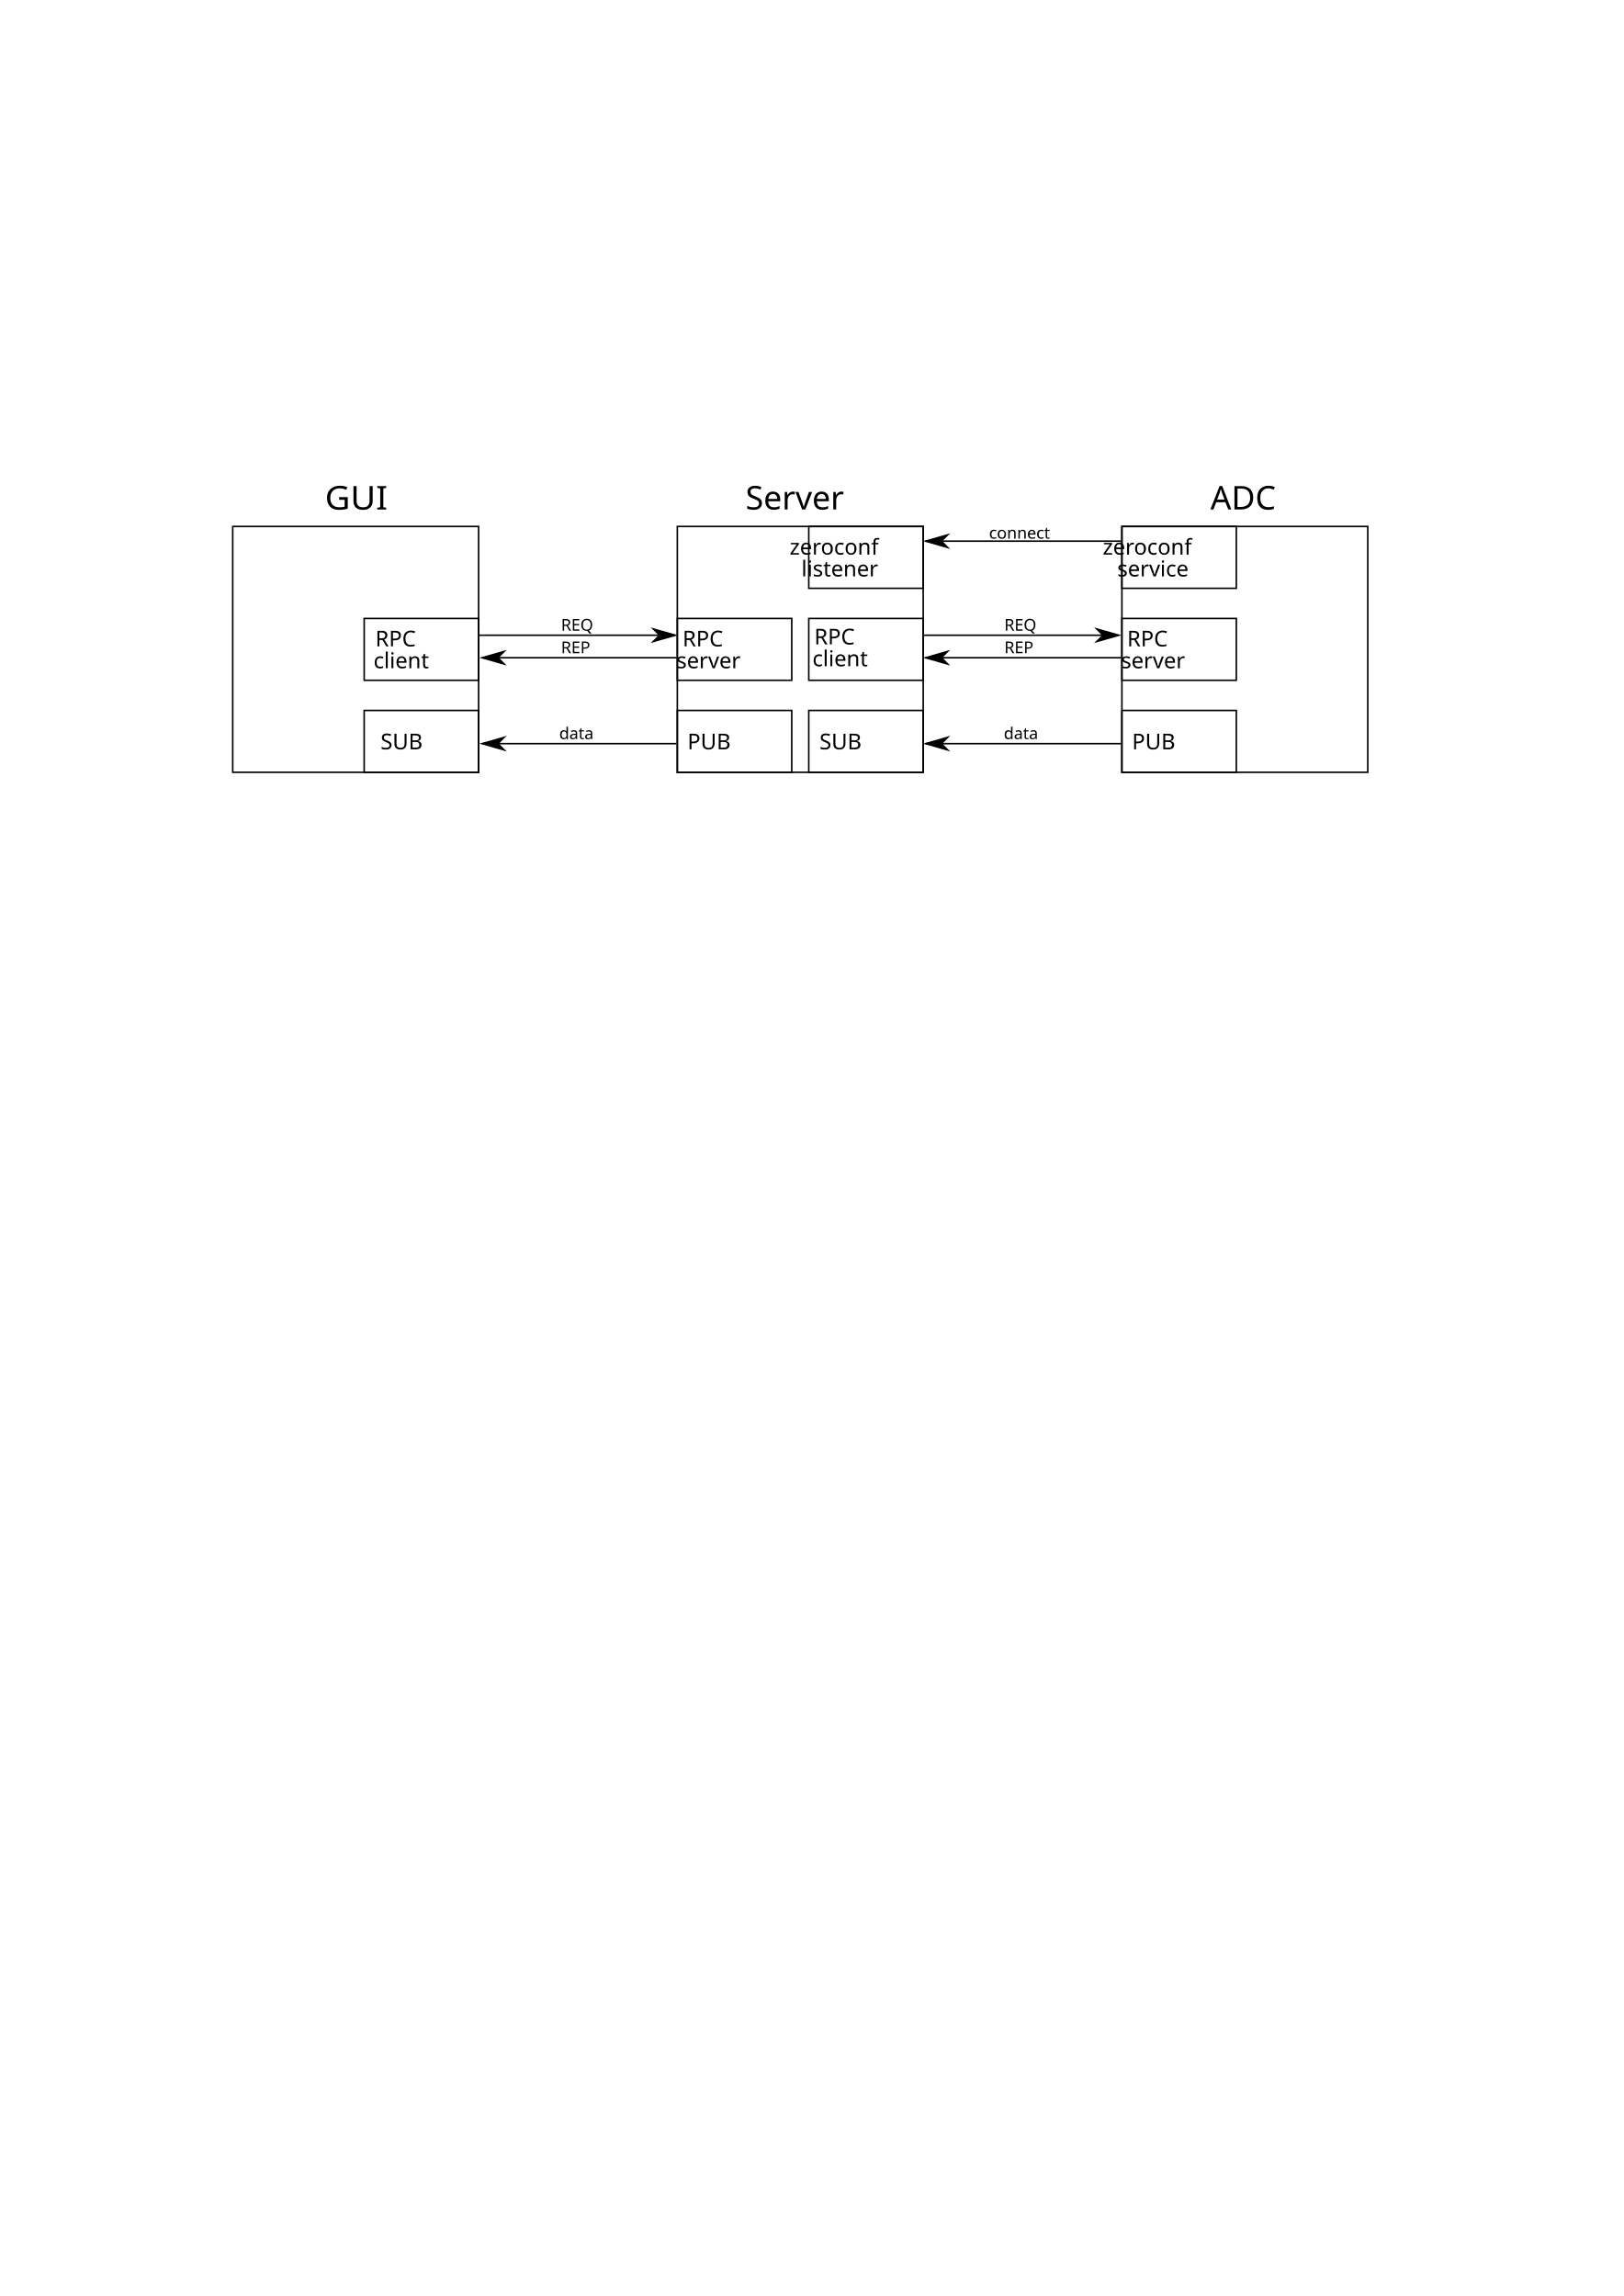
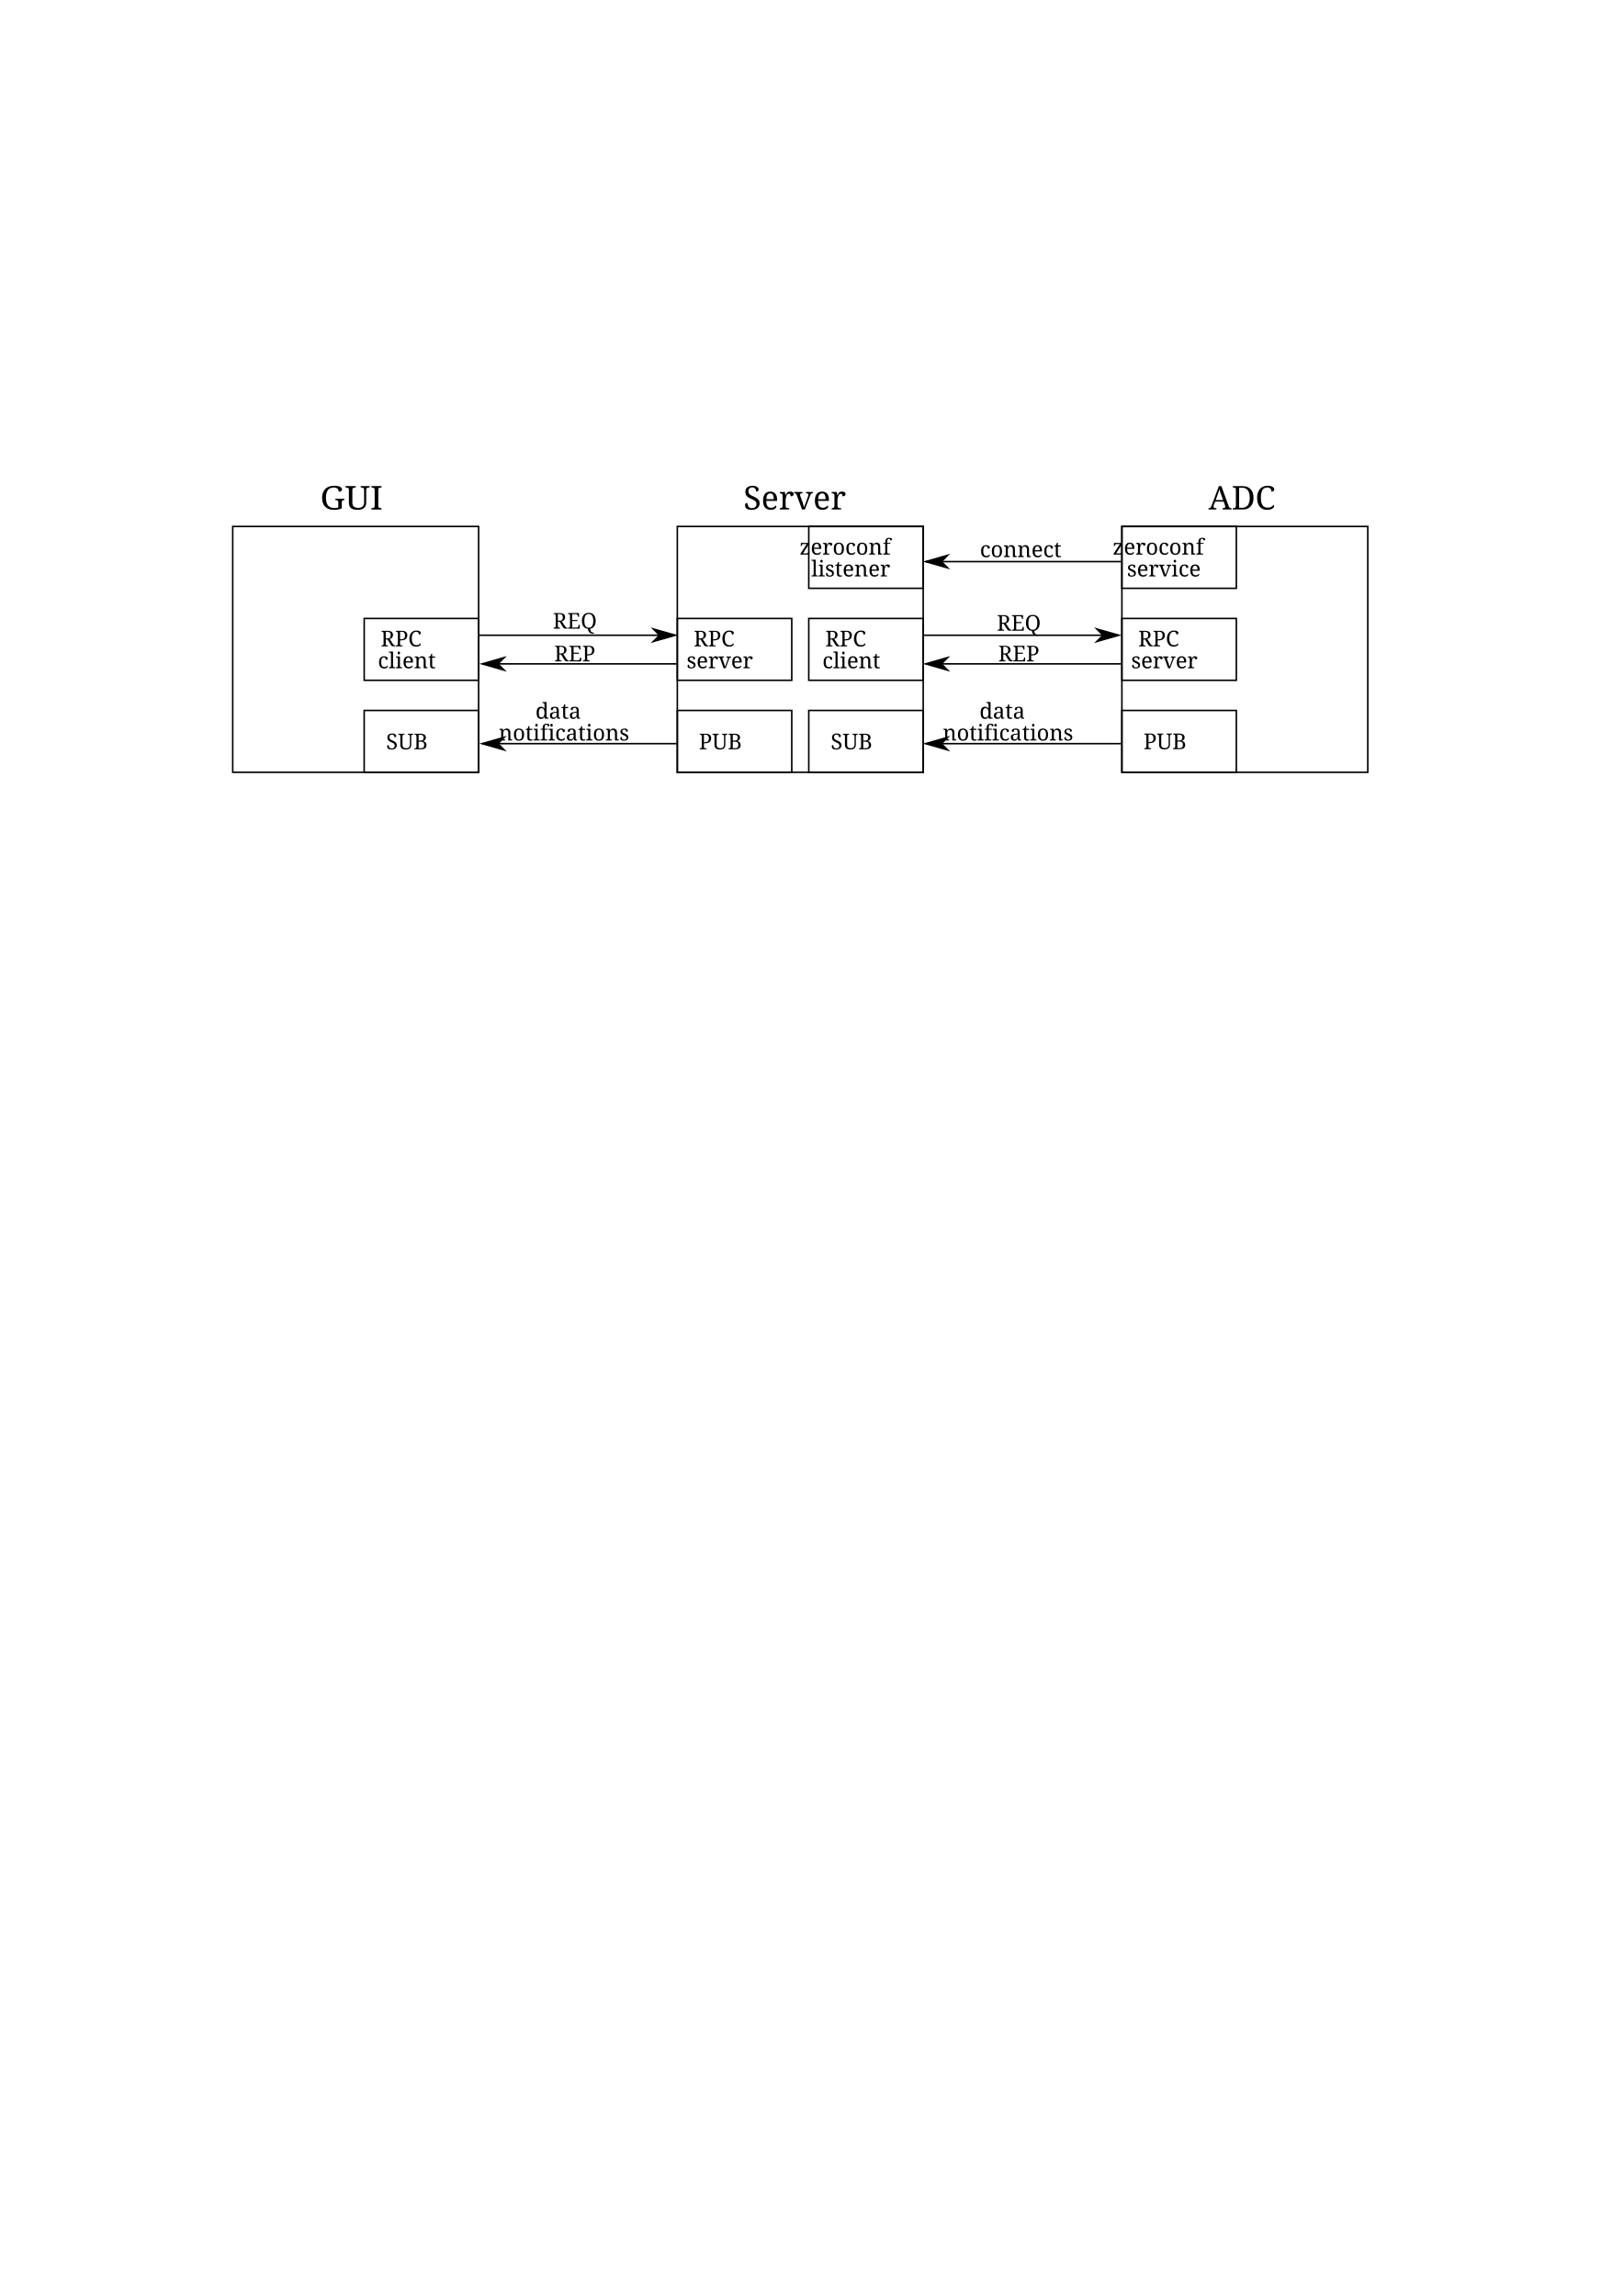
<svg xmlns="http://www.w3.org/2000/svg" xmlns:xlink="http://www.w3.org/1999/xlink" width="210mm" height="297mm" viewBox="0 0 210 297" version="1.1" id="svg8">
  <defs id="defs2">
    <marker style="overflow:visible" id="marker13237" refX="0.0" refY="0.0" orient="auto">
      <path transform="scale(0.8) translate(12.5,0)" style="fill-rule:evenodd;stroke:#000000;stroke-width:1pt;stroke-opacity:1;fill:#000000;fill-opacity:1" d="M 0.0,0.0 L 5.0,-5.0 L -12.5,0.0 L 5.0,5.0 L 0.0,0.0 z " id="path13235" />
    </marker>
    <marker style="overflow:visible" id="marker13143" refX="0.0" refY="0.0" orient="auto">
      <path transform="scale(0.8) translate(12.5,0)" style="fill-rule:evenodd;stroke:#000000;stroke-width:1pt;stroke-opacity:1;fill:#000000;fill-opacity:1" d="M 0.0,0.0 L 5.0,-5.0 L -12.5,0.0 L 5.0,5.0 L 0.0,0.0 z " id="path13141" />
    </marker>
    <marker style="overflow:visible" id="marker13055" refX="0.0" refY="0.0" orient="auto">
      <path transform="scale(0.8) translate(12.5,0)" style="fill-rule:evenodd;stroke:#000000;stroke-width:1pt;stroke-opacity:1;fill:#000000;fill-opacity:1" d="M 0.0,0.0 L 5.0,-5.0 L -12.5,0.0 L 5.0,5.0 L 0.0,0.0 z " id="path13053" />
    </marker>
    <marker style="overflow:visible" id="marker12925" refX="0.0" refY="0.0" orient="auto">
      <path transform="scale(0.8) translate(12.5,0)" style="fill-rule:evenodd;stroke:#000000;stroke-width:1pt;stroke-opacity:1;fill:#000000;fill-opacity:1" d="M 0.0,0.0 L 5.0,-5.0 L -12.5,0.0 L 5.0,5.0 L 0.0,0.0 z " id="path12923" />
    </marker>
    <marker orient="auto" refY="0.0" refX="0.0" id="Arrow1Lstart" style="overflow:visible">
      <path id="path4980" d="M 0.0,0.0 L 5.0,-5.0 L -12.5,0.0 L 5.0,5.0 L 0.0,0.0 z " style="fill-rule:evenodd;stroke:#000000;stroke-width:1pt;stroke-opacity:1;fill:#000000;fill-opacity:1" transform="scale(0.8) translate(12.5,0)" />
    </marker>
    <linearGradient id="linearGradient9570">
      <stop style="stop-color:#000000;stop-opacity:1;" offset="0" id="stop9566" />
      <stop style="stop-color:#000000;stop-opacity:0;" offset="1" id="stop9568" />
    </linearGradient>
    <marker style="overflow:visible;" id="marker5993" refX="0.0" refY="0.0" orient="auto">
      <path transform="scale(0.8) rotate(180) translate(12.5,0)" style="fill-rule:evenodd;stroke:#000000;stroke-width:1pt;stroke-opacity:1;fill:#000000;fill-opacity:1" d="M 0.0,0.0 L 5.0,-5.0 L -12.5,0.0 L 5.0,5.0 L 0.0,0.0 z " id="path5991" />
    </marker>
    <marker orient="auto" refY="0" refX="0" id="Arrow1Lend-6" style="overflow:visible">
      <path id="path4983-8" d="M 0,0 5,-5 -12.5,0 5,5 Z" style="fill:#000000;fill-opacity:1;fill-rule:evenodd;stroke:#000000;stroke-width:1pt;stroke-opacity:1" transform="matrix(-0.8,0,0,-0.8,-10,0)" />
    </marker>
    <marker orient="auto" refY="0" refX="0" id="Arrow1Lend-6-4" style="overflow:visible">
      <path id="path4983-8-3" d="M 0,0 5,-5 -12.5,0 5,5 Z" style="fill:#000000;fill-opacity:1;fill-rule:evenodd;stroke:#000000;stroke-width:1pt;stroke-opacity:1" transform="matrix(-0.8,0,0,-0.8,-10,0)" />
    </marker>
    <marker style="overflow:visible" id="marker5993-1" refX="0" refY="0" orient="auto">
      <path transform="matrix(-0.8,0,0,-0.8,-10,0)" style="fill:#000000;fill-opacity:1;fill-rule:evenodd;stroke:#000000;stroke-width:1pt;stroke-opacity:1" d="M 0,0 5,-5 -12.5,0 5,5 Z" id="path5991-4" />
    </marker>
    <linearGradient xlink:href="#linearGradient9570" id="linearGradient9572" x1="40" y1="107" x2="195" y2="107" gradientUnits="userSpaceOnUse" />
    <marker style="overflow:visible" id="marker5993-4" refX="0" refY="0" orient="auto">
      <path transform="matrix(-0.8,0,0,-0.8,-10,0)" style="fill:#000000;fill-opacity:1;fill-rule:evenodd;stroke:#000000;stroke-width:1pt;stroke-opacity:1" d="M 0,0 5,-5 -12.5,0 5,5 Z" id="path5991-8" />
    </marker>
    <marker style="overflow:visible" id="marker13237-7" refX="0" refY="0" orient="auto">
      <path transform="matrix(0.8,0,0,0.8,10,0)" style="fill:#000000;fill-opacity:1;fill-rule:evenodd;stroke:#000000;stroke-width:1pt;stroke-opacity:1" d="M 0,0 5,-5 -12.5,0 5,5 Z" id="path13235-6" />
    </marker>
    <marker style="overflow:visible" id="marker5993-5" refX="0" refY="0" orient="auto">
      <path transform="matrix(-0.8,0,0,-0.8,-10,0)" style="fill:#000000;fill-opacity:1;fill-rule:evenodd;stroke:#000000;stroke-width:1pt;stroke-opacity:1" d="M 0,0 5,-5 -12.5,0 5,5 Z" id="path5991-6" />
    </marker>
    <marker style="overflow:visible" id="marker13237-3" refX="0" refY="0" orient="auto">
      <path transform="matrix(0.8,0,0,0.8,10,0)" style="fill:#000000;fill-opacity:1;fill-rule:evenodd;stroke:#000000;stroke-width:1pt;stroke-opacity:1" d="M 0,0 5,-5 -12.5,0 5,5 Z" id="path13235-7" />
    </marker>
    <marker style="overflow:visible" id="marker5993-45" refX="0" refY="0" orient="auto">
      <path transform="matrix(-0.8,0,0,-0.8,-10,0)" style="fill:#000000;fill-opacity:1;fill-rule:evenodd;stroke:#000000;stroke-width:1pt;stroke-opacity:1" d="M 0,0 5,-5 -12.5,0 5,5 Z" id="path5991-2" />
    </marker>
    <marker style="overflow:visible" id="marker13237-4" refX="0" refY="0" orient="auto">
      <path transform="matrix(0.8,0,0,0.8,10,0)" style="fill:#000000;fill-opacity:1;fill-rule:evenodd;stroke:#000000;stroke-width:1pt;stroke-opacity:1" d="M 0,0 5,-5 -12.5,0 5,5 Z" id="path13235-74" />
    </marker>
    <marker style="overflow:visible" id="marker5993-43" refX="0" refY="0" orient="auto">
      <path transform="matrix(-0.8,0,0,-0.8,-10,0)" style="fill:#000000;fill-opacity:1;fill-rule:evenodd;stroke:#000000;stroke-width:1pt;stroke-opacity:1" d="M 0,0 5,-5 -12.5,0 5,5 Z" id="path5991-0" />
    </marker>
    <marker style="overflow:visible" id="marker13237-8" refX="0" refY="0" orient="auto">
      <path transform="matrix(0.8,0,0,0.8,10,0)" style="fill:#000000;fill-opacity:1;fill-rule:evenodd;stroke:#000000;stroke-width:1pt;stroke-opacity:1" d="M 0,0 5,-5 -12.5,0 5,5 Z" id="path13235-68" />
    </marker>
    <marker style="overflow:visible" id="marker5993-8" refX="0" refY="0" orient="auto">
      <path transform="matrix(-0.8,0,0,-0.8,-10,0)" style="fill:#000000;fill-opacity:1;fill-rule:evenodd;stroke:#000000;stroke-width:1pt;stroke-opacity:1" d="M 0,0 5,-5 -12.5,0 5,5 Z" id="path5991-43" />
    </marker>
    <marker style="overflow:visible" id="marker13237-4-4" refX="0" refY="0" orient="auto">
      <path transform="matrix(0.8,0,0,0.8,10,0)" style="fill:#000000;fill-opacity:1;fill-rule:evenodd;stroke:#000000;stroke-width:1pt;stroke-opacity:1" d="M 0,0 5,-5 -12.5,0 5,5 Z" id="path13235-74-9" />
    </marker>
    <marker style="overflow:visible" id="marker5993-43-2" refX="0" refY="0" orient="auto">
      <path transform="matrix(-0.8,0,0,-0.8,-10,0)" style="fill:#000000;fill-opacity:1;fill-rule:evenodd;stroke:#000000;stroke-width:1pt;stroke-opacity:1" d="M 0,0 5,-5 -12.5,0 5,5 Z" id="path5991-0-0" />
    </marker>
    <marker style="overflow:visible" id="marker13237-3-6" refX="0" refY="0" orient="auto">
      <path transform="matrix(0.8,0,0,0.8,10,0)" style="fill:#000000;fill-opacity:1;fill-rule:evenodd;stroke:#000000;stroke-width:1pt;stroke-opacity:1" d="M 0,0 5,-5 -12.5,0 5,5 Z" id="path13235-7-8" />
    </marker>
    <marker style="overflow:visible" id="marker5993-45-9" refX="0" refY="0" orient="auto">
      <path transform="matrix(-0.8,0,0,-0.8,-10,0)" style="fill:#000000;fill-opacity:1;fill-rule:evenodd;stroke:#000000;stroke-width:1pt;stroke-opacity:1" d="M 0,0 5,-5 -12.5,0 5,5 Z" id="path5991-2-2" />
    </marker>
    <marker style="overflow:visible" id="marker13237-7-6" refX="0" refY="0" orient="auto">
      <path transform="matrix(0.8,0,0,0.8,10,0)" style="fill:#000000;fill-opacity:1;fill-rule:evenodd;stroke:#000000;stroke-width:1pt;stroke-opacity:1" d="M 0,0 5,-5 -12.5,0 5,5 Z" id="path13235-6-6" />
    </marker>
    <marker style="overflow:visible" id="marker5993-5-4" refX="0" refY="0" orient="auto">
      <path transform="matrix(-0.8,0,0,-0.8,-10,0)" style="fill:#000000;fill-opacity:1;fill-rule:evenodd;stroke:#000000;stroke-width:1pt;stroke-opacity:1" d="M 0,0 5,-5 -12.5,0 5,5 Z" id="path5991-6-9" />
    </marker>
    <marker style="overflow:visible" id="marker13237-5" refX="0" refY="0" orient="auto">
      <path transform="matrix(0.8,0,0,0.8,10,0)" style="fill:#000000;fill-opacity:1;fill-rule:evenodd;stroke:#000000;stroke-width:1pt;stroke-opacity:1" d="M 0,0 5,-5 -12.5,0 5,5 Z" id="path13235-0" />
    </marker>
    <marker style="overflow:visible" id="marker5993-48" refX="0" refY="0" orient="auto">
      <path transform="matrix(-0.8,0,0,-0.8,-10,0)" style="fill:#000000;fill-opacity:1;fill-rule:evenodd;stroke:#000000;stroke-width:1pt;stroke-opacity:1" d="M 0,0 5,-5 -12.5,0 5,5 Z" id="path5991-7" />
    </marker>
  </defs>
  <g id="layer1">
-     <g id="g6332">
-       <rect y="68.1" x="30.1" height="31.8" width="31.8" id="rect817-0-0" style="fill:none;fill-opacity:1;stroke:#000000;stroke-width:0.2;stroke-miterlimit:4;stroke-dasharray:none;stroke-opacity:1" />
-       <text transform="scale(1.032462,0.9685587)" id="text821-9-6" y="68.044" x="40.704" style="font-style:normal;font-weight:normal;font-size:6.563px;line-height:1.25;font-family:sans-serif;letter-spacing:0px;word-spacing:0px;fill:#000000;fill-opacity:1;stroke:none;stroke-width:0.112" xml:space="preserve">
-         <tspan style="font-size:4.373px;stroke-width:0.112" y="68.044" x="40.704" id="tspan819-3-2">GUI</tspan>
-       </text>
-       <rect style="opacity:1;fill:none;fill-opacity:1;stroke:#000000;stroke-width:0.2;stroke-linecap:butt;stroke-linejoin:miter;stroke-miterlimit:4;stroke-dasharray:none;stroke-dashoffset:0;stroke-opacity:1" id="rect1646-0-3-3" width="14.8" height="8" x="47.103" y="80" />
-       <text id="text1650-2-6-1" y="83.616" x="54.46" style="font-style:normal;font-weight:normal;font-size:2.822px;line-height:1;font-family:sans-serif;text-align:center;letter-spacing:0px;word-spacing:0px;text-anchor:middle;fill:#000000;fill-opacity:1;stroke:none;stroke-width:0.265" xml:space="preserve">
-         <tspan id="tspan1652-7-1-9" style="text-align:center;text-anchor:middle;stroke-width:0.265" y="83.616" x="54.46">RPC</tspan>
-         <tspan id="tspan1696-2-4" style="text-align:center;text-anchor:middle;stroke-width:0.265" y="86.438" x="54.46">client</tspan>
-       </text>
-       <rect style="opacity:1;fill:none;fill-opacity:1;stroke:#000000;stroke-width:0.2;stroke-linecap:butt;stroke-linejoin:miter;stroke-miterlimit:4;stroke-dasharray:none;stroke-dashoffset:0;stroke-opacity:1" id="rect1646-0-3-3-0" width="14.8" height="8" x="47.1" y="91.9" />
-       <text id="text1650-2-6-1-3" y="96.927" x="54.506" style="font-style:normal;font-weight:normal;font-size:2.822px;line-height:1;font-family:sans-serif;text-align:center;letter-spacing:0px;word-spacing:0px;text-anchor:middle;fill:#000000;fill-opacity:1;stroke:none;stroke-width:0.265" xml:space="preserve">
-         <tspan id="tspan1696-2-4-1" style="text-align:center;text-anchor:middle;stroke-width:0.265" y="96.927" x="54.506">SUB</tspan>
-       </text>
-     </g>
-     <g id="g6360" transform="translate(0.5007608)">
-       <rect y="68.1" x="87.1" height="31.8" width="31.8" id="rect817-0" style="fill:none;fill-opacity:1;stroke:#000000;stroke-width:0.2;stroke-miterlimit:4;stroke-dasharray:none;stroke-opacity:1" />
-       <text transform="scale(0.9994713,1.000529)" id="text821-9" y="65.87" x="95.972" style="font-style:normal;font-weight:normal;font-size:6.353px;line-height:1.25;font-family:sans-serif;letter-spacing:0px;word-spacing:0px;fill:#000000;fill-opacity:1;stroke:none;stroke-width:0.112" xml:space="preserve">
-         <tspan style="font-size:4.233px;stroke-width:0.112" y="65.87" x="95.972" id="tspan819-3">Server</tspan>
-       </text>
-       <g transform="translate(0.9998922,-2)" id="g1909">
-         <rect style="opacity:1;fill:none;fill-opacity:1;stroke:#000000;stroke-width:0.2;stroke-linecap:butt;stroke-linejoin:miter;stroke-miterlimit:4;stroke-dasharray:none;stroke-dashoffset:0;stroke-opacity:1" id="rect1646" width="14.8" height="8" x="103.1" y="70.1" />
-         <text xml:space="preserve" style="font-style:normal;font-weight:normal;font-size:2.822px;line-height:1;font-family:sans-serif;text-align:center;letter-spacing:0px;word-spacing:0px;text-anchor:middle;fill:#000000;fill-opacity:1;stroke:none;stroke-width:0.265" x="110.412" y="73.741" id="text1650">
-           <tspan id="tspan1648" x="110.412" y="73.741" style="text-align:center;text-anchor:middle;stroke-width:0.265">zeroconf</tspan>
-           <tspan x="110.412" y="76.563" style="text-align:center;text-anchor:middle;stroke-width:0.265" id="tspan1652">listener</tspan>
-         </text>
-       </g>
-       <g transform="translate(-0.9998779,1.700003)" id="g1897">
-         <rect style="opacity:1;fill:none;fill-opacity:1;stroke:#000000;stroke-width:0.2;stroke-linecap:butt;stroke-linejoin:miter;stroke-miterlimit:4;stroke-dasharray:none;stroke-dashoffset:0;stroke-opacity:1" id="rect1646-0" width="14.8" height="8" x="88.1" y="78.3" />
-         <text xml:space="preserve" style="font-style:normal;font-weight:normal;font-size:2.822px;line-height:1;font-family:sans-serif;text-align:center;letter-spacing:0px;word-spacing:0px;text-anchor:middle;fill:#000000;fill-opacity:1;stroke:none;stroke-width:0.265" x="95.425" y="81.916" id="text1650-2">
-           <tspan x="95.425" y="81.916" style="text-align:center;text-anchor:middle;stroke-width:0.265" id="tspan1652-7">RPC</tspan>
-           <tspan x="95.425" y="84.738" style="text-align:center;text-anchor:middle;stroke-width:0.265" id="tspan1696">server</tspan>
-         </text>
-       </g>
-       <g transform="translate(0.9998922,1.700003)" id="g1903">
-         <rect style="opacity:1;fill:none;fill-opacity:1;stroke:#000000;stroke-width:0.2;stroke-linecap:butt;stroke-linejoin:miter;stroke-miterlimit:4;stroke-dasharray:none;stroke-dashoffset:0;stroke-opacity:1" id="rect1646-0-3" width="14.8" height="8" x="103.1" y="78.3" />
-         <text xml:space="preserve" style="font-style:normal;font-weight:normal;font-size:2.822px;line-height:1;font-family:sans-serif;text-align:center;letter-spacing:0px;word-spacing:0px;text-anchor:middle;fill:#000000;fill-opacity:1;stroke:none;stroke-width:0.265" x="110.457" y="81.66" id="text1650-2-6">
-           <tspan x="110.457" y="81.66" style="text-align:center;text-anchor:middle;stroke-width:0.265" id="tspan1652-7-1">RPC</tspan>
-           <tspan x="110.457" y="84.482" style="text-align:center;text-anchor:middle;stroke-width:0.265" id="tspan1696-2">client</tspan>
-         </text>
-       </g>
-       <g transform="translate(2.000122,3.400005)" id="g2033">
-         <rect y="88.5" x="85.1" height="8" width="14.8" id="rect1646-0-3-3-0-6" style="opacity:1;fill:none;fill-opacity:1;stroke:#000000;stroke-width:0.2;stroke-linecap:butt;stroke-linejoin:miter;stroke-miterlimit:4;stroke-dasharray:none;stroke-dashoffset:0;stroke-opacity:1" />
-         <text xml:space="preserve" style="font-style:normal;font-weight:normal;font-size:2.822px;line-height:1;font-family:sans-serif;text-align:center;letter-spacing:0px;word-spacing:0px;text-anchor:middle;fill:#000000;fill-opacity:1;stroke:none;stroke-width:0.265" x="92.506" y="93.527" id="text1650-2-6-1-3-3">
-           <tspan x="92.506" y="93.527" style="text-align:center;text-anchor:middle;stroke-width:0.265" id="tspan1696-2-4-1-2">PUB</tspan>
-         </text>
-       </g>
-       <g transform="translate(-4.999879,3.400005)" id="g2038">
-         <rect y="88.5" x="109.1" height="8" width="14.8" id="rect1646-0-3-3-0-0" style="opacity:1;fill:none;fill-opacity:1;stroke:#000000;stroke-width:0.2;stroke-linecap:butt;stroke-linejoin:miter;stroke-miterlimit:4;stroke-dasharray:none;stroke-dashoffset:0;stroke-opacity:1" />
-         <text xml:space="preserve" style="font-style:normal;font-weight:normal;font-size:2.822px;line-height:1;font-family:sans-serif;text-align:center;letter-spacing:0px;word-spacing:0px;text-anchor:middle;fill:#000000;fill-opacity:1;stroke:none;stroke-width:0.265" x="116.506" y="93.527" id="text1650-2-6-1-3-6">
-           <tspan x="116.506" y="93.527" style="text-align:center;text-anchor:middle;stroke-width:0.265" id="tspan1696-2-4-1-1">SUB</tspan>
-         </text>
-       </g>
-     </g>
-     <g id="g6379">
-       <rect y="68.1" x="145.1" height="31.8" width="31.8" id="rect817-0-8" style="fill:none;fill-opacity:1;stroke:#000000;stroke-width:0.2;stroke-miterlimit:4;stroke-dasharray:none;stroke-opacity:1" />
-       <text transform="scale(0.9994713,1.000529)" id="text821-9-7" y="65.87" x="156.63" style="font-style:normal;font-weight:normal;font-size:6.353px;line-height:1.25;font-family:sans-serif;letter-spacing:0px;word-spacing:0px;fill:#000000;fill-opacity:1;stroke:none;stroke-width:0.112" xml:space="preserve">
-         <tspan style="font-size:4.233px;stroke-width:0.112" y="65.87" x="156.63" id="tspan819-3-9">ADC</tspan>
-       </text>
-       <g transform="translate(-0.9998779,1.700003)" id="g1921">
-         <rect style="opacity:1;fill:none;fill-opacity:1;stroke:#000000;stroke-width:0.2;stroke-linecap:butt;stroke-linejoin:miter;stroke-miterlimit:4;stroke-dasharray:none;stroke-dashoffset:0;stroke-opacity:1" id="rect1646-0-2" width="14.8" height="8" x="146.1" y="78.3" />
-         <text xml:space="preserve" style="font-style:normal;font-weight:normal;font-size:2.822px;line-height:1;font-family:sans-serif;text-align:center;letter-spacing:0px;word-spacing:0px;text-anchor:middle;fill:#000000;fill-opacity:1;stroke:none;stroke-width:0.265" x="153.425" y="81.916" id="text1650-2-2">
-           <tspan x="153.425" y="81.916" style="text-align:center;text-anchor:middle;stroke-width:0.265" id="tspan1652-7-8">RPC</tspan>
-           <tspan x="153.425" y="84.738" style="text-align:center;text-anchor:middle;stroke-width:0.265" id="tspan1696-9">server</tspan>
-         </text>
-       </g>
-       <g transform="translate(-0.9998932,-2)" id="g1915">
-         <rect style="opacity:1;fill:none;fill-opacity:1;stroke:#000000;stroke-width:0.2;stroke-linecap:butt;stroke-linejoin:miter;stroke-miterlimit:4;stroke-dasharray:none;stroke-dashoffset:0;stroke-opacity:1" id="rect1646-0-2-7" width="14.8" height="8" x="146.1" y="70.1" />
-         <text xml:space="preserve" style="font-style:normal;font-weight:normal;font-size:2.822px;line-height:1;font-family:sans-serif;text-align:center;letter-spacing:0px;word-spacing:0px;text-anchor:middle;fill:#000000;fill-opacity:1;stroke:none;stroke-width:0.265" x="153.412" y="73.741" id="text1650-8">
-           <tspan id="tspan1648-4" x="153.412" y="73.741" style="text-align:center;text-anchor:middle;stroke-width:0.265">zeroconf</tspan>
-           <tspan x="153.412" y="76.563" style="text-align:center;text-anchor:middle;stroke-width:0.265" id="tspan1652-5">service</tspan>
-         </text>
-       </g>
-       <g transform="translate(2.000107,5.400005)" id="g2043">
-         <rect y="86.5" x="143.1" height="8" width="14.8" id="rect1646-0-3-3-0-5" style="opacity:1;fill:none;fill-opacity:1;stroke:#000000;stroke-width:0.2;stroke-linecap:butt;stroke-linejoin:miter;stroke-miterlimit:4;stroke-dasharray:none;stroke-dashoffset:0;stroke-opacity:1" />
-         <text xml:space="preserve" style="font-style:normal;font-weight:normal;font-size:2.822px;line-height:1;font-family:sans-serif;text-align:center;letter-spacing:0px;word-spacing:0px;text-anchor:middle;fill:#000000;fill-opacity:1;stroke:none;stroke-width:0.265" x="150.506" y="91.527" id="text1650-2-6-1-3-5">
-           <tspan x="150.506" y="91.527" style="text-align:center;text-anchor:middle;stroke-width:0.265" id="tspan1696-2-4-1-4">PUB</tspan>
-         </text>
-       </g>
-     </g>
-     <path style="fill:none;stroke:#000000;stroke-width:0.2;stroke-linecap:butt;stroke-linejoin:miter;stroke-miterlimit:4;stroke-dasharray:none;stroke-opacity:1;marker-start:url(#marker13237)" d="M 119.735,70 H 145" id="path2045" />
+     <rect style="fill:none;fill-opacity:1;stroke:#000000;stroke-width:0.2;stroke-miterlimit:4;stroke-dasharray:none;stroke-opacity:1" id="rect817-0-0" width="31.8" height="31.8" x="30.1" y="68.1" />
+     <text xml:space="preserve" style="font-style:normal;font-variant:normal;font-weight:normal;font-stretch:normal;font-size:6.563px;line-height:1.25;font-family:serif;-inkscape-font-specification:serif;letter-spacing:0px;word-spacing:0px;fill:#000000;fill-opacity:1;stroke:none;stroke-width:0.112" x="40.096" y="68.044" id="text821-9-6" transform="scale(1.032462,0.9685587)">
+       <tspan id="tspan819-3-2" x="40.096" y="68.044" style="font-style:normal;font-variant:normal;font-weight:normal;font-stretch:normal;font-size:4.373px;font-family:serif;-inkscape-font-specification:serif;stroke-width:0.112">GUI</tspan>
+     </text>
+     <rect y="80" x="47.103" height="8" width="14.8" id="rect1646-0-3-3" style="opacity:1;fill:none;fill-opacity:1;stroke:#000000;stroke-width:0.2;stroke-linecap:butt;stroke-linejoin:miter;stroke-miterlimit:4;stroke-dasharray:none;stroke-dashoffset:0;stroke-opacity:1" />
+     <text xml:space="preserve" style="font-style:normal;font-variant:normal;font-weight:normal;font-stretch:normal;font-size:2.822px;line-height:1;font-family:serif;-inkscape-font-specification:serif;text-align:center;letter-spacing:0px;word-spacing:0px;text-anchor:middle;fill:#000000;fill-opacity:1;stroke:none;stroke-width:0.265" x="54.445" y="83.616" id="text1650-2-6-1">
+       <tspan x="54.445" y="83.616" style="font-style:normal;font-variant:normal;font-weight:normal;font-stretch:normal;font-family:serif;-inkscape-font-specification:serif;text-align:center;text-anchor:middle;stroke-width:0.265" id="tspan1652-7-1-9">RPC</tspan>
+       <tspan x="54.445" y="86.438" style="font-style:normal;font-variant:normal;font-weight:normal;font-stretch:normal;font-family:serif;-inkscape-font-specification:serif;text-align:center;text-anchor:middle;stroke-width:0.265" id="tspan1696-2-4">client</tspan>
+     </text>
+     <rect y="91.9" x="47.1" height="8" width="14.8" id="rect1646-0-3-3-0" style="opacity:1;fill:none;fill-opacity:1;stroke:#000000;stroke-width:0.2;stroke-linecap:butt;stroke-linejoin:miter;stroke-miterlimit:4;stroke-dasharray:none;stroke-dashoffset:0;stroke-opacity:1" />
+     <text xml:space="preserve" style="font-style:normal;font-variant:normal;font-weight:normal;font-stretch:normal;font-size:2.822px;line-height:1;font-family:serif;-inkscape-font-specification:serif;text-align:center;letter-spacing:0px;word-spacing:0px;text-anchor:middle;fill:#000000;fill-opacity:1;stroke:none;stroke-width:0.265" x="54.467" y="96.927" id="text1650-2-6-1-3">
+       <tspan x="54.467" y="96.927" style="font-style:normal;font-variant:normal;font-weight:normal;font-stretch:normal;font-family:serif;-inkscape-font-specification:serif;text-align:center;text-anchor:middle;stroke-width:0.265" id="tspan1696-2-4-1">SUB</tspan>
+     </text>
+     <rect style="fill:none;fill-opacity:1;stroke:#000000;stroke-width:0.2;stroke-miterlimit:4;stroke-dasharray:none;stroke-opacity:1" id="rect817-0" width="31.8" height="31.8" x="87.601" y="68.1" />
+     <text xml:space="preserve" style="font-style:normal;font-variant:normal;font-weight:normal;font-stretch:normal;font-size:6.353px;line-height:1.25;font-family:serif;-inkscape-font-specification:serif;letter-spacing:0px;word-spacing:0px;fill:#000000;fill-opacity:1;stroke:none;stroke-width:0.112" x="96.202" y="65.87" id="text821-9" transform="scale(0.9994713,1.000529)">
+       <tspan id="tspan819-3" x="96.202" y="65.87" style="font-style:normal;font-variant:normal;font-weight:normal;font-stretch:normal;font-size:4.233px;font-family:serif;-inkscape-font-specification:serif;stroke-width:0.112">Server</tspan>
+     </text>
+     <rect style="opacity:1;fill:none;fill-opacity:1;stroke:#000000;stroke-width:0.2;stroke-linecap:butt;stroke-linejoin:miter;stroke-miterlimit:4;stroke-dasharray:none;stroke-dashoffset:0;stroke-opacity:1" id="rect1646" width="14.8" height="8" x="104.601" y="68.1" />
+     <text xml:space="preserve" style="font-style:normal;font-variant:normal;font-weight:normal;font-stretch:normal;font-size:2.822px;line-height:1;font-family:serif;-inkscape-font-specification:serif;text-align:center;letter-spacing:0px;word-spacing:0px;text-anchor:middle;fill:#000000;fill-opacity:1;stroke:none;stroke-width:0.265" x="111.861" y="71.741" id="text1650">
+       <tspan id="tspan1648" x="111.861" y="71.741" style="font-style:normal;font-variant:normal;font-weight:normal;font-stretch:normal;font-family:serif;-inkscape-font-specification:serif;text-align:center;text-anchor:middle;stroke-width:0.265">zeroconf</tspan>
+       <tspan x="111.861" y="74.563" style="font-style:normal;font-variant:normal;font-weight:normal;font-stretch:normal;font-family:serif;-inkscape-font-specification:serif;text-align:center;text-anchor:middle;stroke-width:0.265" id="tspan1652">listener</tspan>
+     </text>
+     <rect style="opacity:1;fill:none;fill-opacity:1;stroke:#000000;stroke-width:0.2;stroke-linecap:butt;stroke-linejoin:miter;stroke-miterlimit:4;stroke-dasharray:none;stroke-dashoffset:0;stroke-opacity:1" id="rect1646-0" width="14.8" height="8" x="87.601" y="80" />
+     <text xml:space="preserve" style="font-style:normal;font-weight:normal;font-size:2.822px;line-height:1;font-family:serif;text-align:center;letter-spacing:0px;word-spacing:0px;text-anchor:middle;fill:#000000;fill-opacity:1;stroke:none;stroke-width:0.265;-inkscape-font-specification:serif;font-stretch:normal;font-variant:normal;" x="94.926" y="83.616" id="text1650-2">
+       <tspan x="94.926" y="83.616" style="text-align:center;text-anchor:middle;stroke-width:0.265;-inkscape-font-specification:serif;font-family:serif;font-weight:normal;font-style:normal;font-stretch:normal;font-variant:normal;" id="tspan1652-7">RPC</tspan>
+       <tspan x="94.926" y="86.438" style="text-align:center;text-anchor:middle;stroke-width:0.265;-inkscape-font-specification:serif;font-family:serif;font-weight:normal;font-style:normal;font-stretch:normal;font-variant:normal;" id="tspan1696">server</tspan>
+     </text>
+     <rect style="opacity:1;fill:none;fill-opacity:1;stroke:#000000;stroke-width:0.2;stroke-linecap:butt;stroke-linejoin:miter;stroke-miterlimit:4;stroke-dasharray:none;stroke-dashoffset:0;stroke-opacity:1" id="rect1646-0-3" width="14.8" height="8" x="104.601" y="80" />
+     <text xml:space="preserve" style="font-style:normal;font-variant:normal;font-weight:normal;font-stretch:normal;font-size:2.822px;line-height:1;font-family:serif;-inkscape-font-specification:serif;text-align:center;letter-spacing:0px;word-spacing:0px;text-anchor:middle;fill:#000000;fill-opacity:1;stroke:none;stroke-width:0.265" x="111.942" y="83.616" id="text1650-2-6">
+       <tspan x="111.942" y="83.616" style="font-style:normal;font-variant:normal;font-weight:normal;font-stretch:normal;font-family:serif;-inkscape-font-specification:serif;text-align:center;text-anchor:middle;stroke-width:0.265" id="tspan1652-7-1">RPC</tspan>
+       <tspan x="111.942" y="86.438" style="font-style:normal;font-variant:normal;font-weight:normal;font-stretch:normal;font-family:serif;-inkscape-font-specification:serif;text-align:center;text-anchor:middle;stroke-width:0.265" id="tspan1696-2">client</tspan>
+     </text>
+     <rect y="91.9" x="87.601" height="8" width="14.8" id="rect1646-0-3-3-0-6" style="opacity:1;fill:none;fill-opacity:1;stroke:#000000;stroke-width:0.2;stroke-linecap:butt;stroke-linejoin:miter;stroke-miterlimit:4;stroke-dasharray:none;stroke-dashoffset:0;stroke-opacity:1" />
+     <text xml:space="preserve" style="font-style:normal;font-weight:normal;font-size:2.822px;line-height:1;font-family:serif;text-align:center;letter-spacing:0px;word-spacing:0px;text-anchor:middle;fill:#000000;fill-opacity:1;stroke:none;stroke-width:0.265;-inkscape-font-specification:serif;font-stretch:normal;font-variant:normal;" x="95.007" y="96.927" id="text1650-2-6-1-3-3">
+       <tspan x="95.007" y="96.927" style="text-align:center;text-anchor:middle;stroke-width:0.265;-inkscape-font-specification:serif;font-family:serif;font-weight:normal;font-style:normal;font-stretch:normal;font-variant:normal;" id="tspan1696-2-4-1-2">PUB</tspan>
+     </text>
+     <rect y="91.9" x="104.601" height="8" width="14.8" id="rect1646-0-3-3-0-0" style="opacity:1;fill:none;fill-opacity:1;stroke:#000000;stroke-width:0.2;stroke-linecap:butt;stroke-linejoin:miter;stroke-miterlimit:4;stroke-dasharray:none;stroke-dashoffset:0;stroke-opacity:1" />
+     <text xml:space="preserve" style="font-style:normal;font-variant:normal;font-weight:normal;font-stretch:normal;font-size:2.822px;line-height:1;font-family:serif;-inkscape-font-specification:serif;text-align:center;letter-spacing:0px;word-spacing:0px;text-anchor:middle;fill:#000000;fill-opacity:1;stroke:none;stroke-width:0.265" x="111.968" y="96.927" id="text1650-2-6-1-3-6">
+       <tspan x="111.968" y="96.927" style="font-style:normal;font-variant:normal;font-weight:normal;font-stretch:normal;font-family:serif;-inkscape-font-specification:serif;text-align:center;text-anchor:middle;stroke-width:0.265" id="tspan1696-2-4-1-1">SUB</tspan>
+     </text>
+     <rect style="fill:none;fill-opacity:1;stroke:#000000;stroke-width:0.2;stroke-miterlimit:4;stroke-dasharray:none;stroke-opacity:1" id="rect817-0-8" width="31.8" height="31.8" x="145.1" y="68.1" />
+     <text xml:space="preserve" style="font-style:normal;font-variant:normal;font-weight:normal;font-stretch:normal;font-size:6.353px;line-height:1.25;font-family:serif;-inkscape-font-specification:serif;letter-spacing:0px;word-spacing:0px;fill:#000000;fill-opacity:1;stroke:none;stroke-width:0.112" x="156.377" y="65.87" id="text821-9-7" transform="scale(0.9994713,1.000529)">
+       <tspan id="tspan819-3-9" x="156.377" y="65.87" style="font-style:normal;font-variant:normal;font-weight:normal;font-stretch:normal;font-size:4.233px;font-family:serif;-inkscape-font-specification:serif;stroke-width:0.112">ADC</tspan>
+     </text>
+     <rect style="opacity:1;fill:none;fill-opacity:1;stroke:#000000;stroke-width:0.2;stroke-linecap:butt;stroke-linejoin:miter;stroke-miterlimit:4;stroke-dasharray:none;stroke-dashoffset:0;stroke-opacity:1" id="rect1646-0-2" width="14.8" height="8" x="145.1" y="80" />
+     <text xml:space="preserve" style="font-style:normal;font-variant:normal;font-weight:normal;font-stretch:normal;font-size:2.822px;line-height:1;font-family:serif;-inkscape-font-specification:serif;text-align:center;letter-spacing:0px;word-spacing:0px;text-anchor:middle;fill:#000000;fill-opacity:1;stroke:none;stroke-width:0.265" x="152.422" y="83.616" id="text1650-2-2">
+       <tspan x="152.422" y="83.616" style="font-style:normal;font-variant:normal;font-weight:normal;font-stretch:normal;font-family:serif;-inkscape-font-specification:serif;text-align:center;text-anchor:middle;stroke-width:0.265" id="tspan1652-7-8">RPC</tspan>
+       <tspan x="152.422" y="86.438" style="font-style:normal;font-variant:normal;font-weight:normal;font-stretch:normal;font-family:serif;-inkscape-font-specification:serif;text-align:center;text-anchor:middle;stroke-width:0.265" id="tspan1696-9">server</tspan>
+     </text>
+     <rect style="opacity:1;fill:none;fill-opacity:1;stroke:#000000;stroke-width:0.2;stroke-linecap:butt;stroke-linejoin:miter;stroke-miterlimit:4;stroke-dasharray:none;stroke-dashoffset:0;stroke-opacity:1" id="rect1646-0-2-7" width="14.8" height="8" x="145.1" y="68.1" />
+     <text xml:space="preserve" style="font-style:normal;font-variant:normal;font-weight:normal;font-stretch:normal;font-size:2.822px;line-height:1;font-family:serif;-inkscape-font-specification:serif;text-align:center;letter-spacing:0px;word-spacing:0px;text-anchor:middle;fill:#000000;fill-opacity:1;stroke:none;stroke-width:0.265" x="152.36" y="71.741" id="text1650-8">
+       <tspan id="tspan1648-4" x="152.36" y="71.741" style="font-style:normal;font-variant:normal;font-weight:normal;font-stretch:normal;font-family:serif;-inkscape-font-specification:serif;text-align:center;text-anchor:middle;stroke-width:0.265">zeroconf</tspan>
+       <tspan x="152.36" y="74.563" style="font-style:normal;font-variant:normal;font-weight:normal;font-stretch:normal;font-family:serif;-inkscape-font-specification:serif;text-align:center;text-anchor:middle;stroke-width:0.265" id="tspan1652-5">service</tspan>
+     </text>
+     <rect y="91.9" x="145.1" height="8" width="14.8" id="rect1646-0-3-3-0-5" style="opacity:1;fill:none;fill-opacity:1;stroke:#000000;stroke-width:0.2;stroke-linecap:butt;stroke-linejoin:miter;stroke-miterlimit:4;stroke-dasharray:none;stroke-dashoffset:0;stroke-opacity:1" />
+     <text xml:space="preserve" style="font-style:normal;font-variant:normal;font-weight:normal;font-stretch:normal;font-size:2.822px;line-height:1;font-family:serif;-inkscape-font-specification:serif;text-align:center;letter-spacing:0px;word-spacing:0px;text-anchor:middle;fill:#000000;fill-opacity:1;stroke:none;stroke-width:0.265" x="152.508" y="96.909" id="text1650-2-6-1-3-5">
+       <tspan x="152.508" y="96.909" style="font-style:normal;font-variant:normal;font-weight:normal;font-stretch:normal;font-family:serif;-inkscape-font-specification:serif;text-align:center;text-anchor:middle;stroke-width:0.265" id="tspan1696-2-4-1-4">PUB</tspan>
+     </text>
    <path style="fill:none;stroke:#000000;stroke-width:0.2;stroke-linecap:butt;stroke-linejoin:miter;stroke-miterlimit:4;stroke-dasharray:none;stroke-opacity:1;marker-start:url(#marker13237-7)" d="M 119.735,96.194 H 145" id="path2045-9" />
    <path style="fill:none;stroke:#000000;stroke-width:0.2;stroke-linecap:butt;stroke-linejoin:miter;stroke-miterlimit:4;stroke-dasharray:none;stroke-opacity:1;marker-end:url(#marker5993-45)" d="m 119.5,82.171 h 25.171" id="path2045-5" />
-     <path style="fill:none;stroke:#000000;stroke-width:0.2;stroke-linecap:butt;stroke-linejoin:miter;stroke-miterlimit:4;stroke-dasharray:none;stroke-opacity:1;marker-start:url(#marker13237-4)" d="M 119.735,85.081 H 145" id="path2045-7" />
+     <path style="fill:none;stroke:#000000;stroke-width:0.2;stroke-linecap:butt;stroke-linejoin:miter;stroke-miterlimit:4;stroke-dasharray:none;stroke-opacity:1;marker-start:url(#marker13237-4)" d="M 119.735,85.875 H 145" id="path2045-7" />
    <path style="fill:none;stroke:#000000;stroke-width:0.2;stroke-linecap:butt;stroke-linejoin:miter;stroke-miterlimit:4;stroke-dasharray:none;stroke-opacity:1;marker-start:url(#marker13237-7-6)" d="M 62.381,96.194 H 87.5" id="path2045-9-7" />
    <path style="fill:none;stroke:#000000;stroke-width:0.2;stroke-linecap:butt;stroke-linejoin:miter;stroke-miterlimit:4;stroke-dasharray:none;stroke-opacity:1;marker-end:url(#marker5993-45-9)" d="M 62,82.171 H 87.317" id="path2045-5-2" />
-     <path style="fill:none;stroke:#000000;stroke-width:0.2;stroke-linecap:butt;stroke-linejoin:miter;stroke-miterlimit:4;stroke-dasharray:none;stroke-opacity:1;marker-start:url(#marker13237-4-4)" d="M 62.381,85.081 H 87.5" id="path2045-7-7" />
-     <text xml:space="preserve" style="font-style:normal;font-weight:normal;font-size:2.822px;line-height:1;font-family:sans-serif;letter-spacing:0px;word-spacing:0px;fill:#000000;fill-opacity:1;stroke:none;stroke-width:0.265" x="72.566" y="81.587" id="text7687">
-       <tspan id="tspan7685" x="72.566" y="81.587" style="font-size:2.117px;stroke-width:0.265">REQ</tspan>
+     <path style="fill:none;stroke:#000000;stroke-width:0.2;stroke-linecap:butt;stroke-linejoin:miter;stroke-miterlimit:4;stroke-dasharray:none;stroke-opacity:1;marker-start:url(#marker13237-4-4)" d="M 62.381,85.875 H 87.5" id="path2045-7-7" />
+     <text xml:space="preserve" style="font-style:normal;font-variant:normal;font-weight:normal;font-stretch:normal;font-size:2.822px;line-height:1;font-family:serif;-inkscape-font-specification:serif;letter-spacing:0px;word-spacing:0px;fill:#000000;fill-opacity:1;stroke:none;stroke-width:0.265" x="71.496" y="81.323" id="text7687">
+       <tspan id="tspan7685" x="71.496" y="81.323" style="font-style:normal;font-variant:normal;font-weight:normal;font-stretch:normal;font-size:2.822px;font-family:serif;-inkscape-font-specification:serif;stroke-width:0.265">REQ</tspan>
    </text>
-     <text xml:space="preserve" style="font-style:normal;font-weight:normal;font-size:2.822px;line-height:1;font-family:sans-serif;letter-spacing:0px;word-spacing:0px;fill:#000000;fill-opacity:1;stroke:none;stroke-width:0.265" x="72.566" y="84.498" id="text7687-2">
-       <tspan id="tspan7685-2" x="72.566" y="84.498" style="font-size:2.117px;stroke-width:0.265">REP</tspan>
+     <text xml:space="preserve" style="font-style:normal;font-variant:normal;font-weight:normal;font-stretch:normal;font-size:2.822px;line-height:1;font-family:serif;-inkscape-font-specification:serif;letter-spacing:0px;word-spacing:0px;fill:#000000;fill-opacity:1;stroke:none;stroke-width:0.265" x="71.675" y="85.556" id="text7687-2">
+       <tspan id="tspan7685-2" x="71.675" y="85.556" style="font-style:normal;font-variant:normal;font-weight:normal;font-stretch:normal;font-size:2.822px;font-family:serif;-inkscape-font-specification:serif;stroke-width:0.265">REP</tspan>
    </text>
-     <g transform="translate(57.3246)" id="g8129-6">
-       <text id="text7687-1" y="81.587" x="72.566" style="font-style:normal;font-weight:normal;font-size:2.822px;line-height:1;font-family:sans-serif;letter-spacing:0px;word-spacing:0px;fill:#000000;fill-opacity:1;stroke:none;stroke-width:0.265" xml:space="preserve">
-         <tspan style="font-size:2.117px;stroke-width:0.265" y="81.587" x="72.566" id="tspan7685-0">REQ</tspan>
-       </text>
-       <text id="text7687-2-6" y="84.498" x="72.566" style="font-style:normal;font-weight:normal;font-size:2.822px;line-height:1;font-family:sans-serif;letter-spacing:0px;word-spacing:0px;fill:#000000;fill-opacity:1;stroke:none;stroke-width:0.265" xml:space="preserve">
-         <tspan style="font-size:2.117px;stroke-width:0.265" y="84.498" x="72.566" id="tspan7685-2-1">REP</tspan>
-       </text>
-     </g>
-     <text xml:space="preserve" style="font-style:normal;font-weight:normal;font-size:2.822px;line-height:1;font-family:sans-serif;letter-spacing:0px;word-spacing:0px;fill:#000000;fill-opacity:1;stroke:none;stroke-width:0.265" x="72.33" y="95.61" id="text7687-5">
-       <tspan id="tspan7685-9" x="72.33" y="95.61" style="font-size:2.117px;stroke-width:0.265">data</tspan>
+     <text xml:space="preserve" style="font-style:normal;font-variant:normal;font-weight:normal;font-stretch:normal;font-size:2.822px;line-height:1;font-family:serif;-inkscape-font-specification:serif;letter-spacing:0px;word-spacing:0px;fill:#000000;fill-opacity:1;stroke:none;stroke-width:0.265" x="128.923" y="81.587" id="text7687-1">
+       <tspan id="tspan7685-0" x="128.923" y="81.587" style="font-style:normal;font-variant:normal;font-weight:normal;font-stretch:normal;font-size:2.822px;font-family:serif;-inkscape-font-specification:serif;stroke-width:0.265">REQ</tspan>
    </text>
-     <text xml:space="preserve" style="font-style:normal;font-weight:normal;font-size:2.822px;line-height:1;font-family:sans-serif;letter-spacing:0px;word-spacing:0px;fill:#000000;fill-opacity:1;stroke:none;stroke-width:0.265" x="129.826" y="95.61" id="text7687-5-4">
-       <tspan id="tspan7685-9-9" x="129.826" y="95.61" style="font-size:2.117px;stroke-width:0.265">data</tspan>
+     <text xml:space="preserve" style="font-style:normal;font-variant:normal;font-weight:normal;font-stretch:normal;font-size:2.822px;line-height:1;font-family:serif;-inkscape-font-specification:serif;letter-spacing:0px;word-spacing:0px;fill:#000000;fill-opacity:1;stroke:none;stroke-width:0.265" x="129.102" y="85.556" id="text7687-2-6">
+       <tspan id="tspan7685-2-1" x="129.102" y="85.556" style="font-style:normal;font-variant:normal;font-weight:normal;font-stretch:normal;font-size:2.822px;font-family:serif;-inkscape-font-specification:serif;stroke-width:0.265">REP</tspan>
    </text>
-     <text xml:space="preserve" style="font-style:normal;font-weight:normal;font-size:2.822px;line-height:1;font-family:sans-serif;letter-spacing:0px;word-spacing:0px;fill:#000000;fill-opacity:1;stroke:none;stroke-width:0.265" x="127.918" y="69.681" id="text7687-5-4-0">
-       <tspan id="tspan7685-9-9-9" x="127.918" y="69.681" style="font-size:2.117px;stroke-width:0.265">connect</tspan>
+     <text xml:space="preserve" style="font-style:normal;font-variant:normal;font-weight:normal;font-stretch:normal;font-size:2.822px;line-height:1;font-family:serif;-inkscape-font-specification:serif;letter-spacing:0px;word-spacing:0px;fill:#000000;fill-opacity:1;stroke:none;stroke-width:0.265" x="74.769" y="92.964" id="text7687-5">
+       <tspan id="tspan7685-9" x="74.769" y="92.964" style="font-style:normal;font-variant:normal;font-weight:normal;font-stretch:normal;font-size:2.822px;font-family:serif;-inkscape-font-specification:serif;text-align:center;text-anchor:middle;stroke-width:0.265">data</tspan>
+       <tspan x="74.769" y="95.787" style="font-style:normal;font-variant:normal;font-weight:normal;font-stretch:normal;font-size:2.822px;font-family:serif;-inkscape-font-specification:serif;text-align:center;text-anchor:middle;stroke-width:0.265" id="tspan1093">notifications</tspan>
+     </text>
+     <path style="fill:none;stroke:#000000;stroke-width:0.2;stroke-linecap:butt;stroke-linejoin:miter;stroke-miterlimit:4;stroke-dasharray:none;stroke-opacity:1;marker-start:url(#marker13237)" d="M 119.735,72.646 H 145" id="path2045" />
+     <text xml:space="preserve" style="font-style:normal;font-variant:normal;font-weight:normal;font-stretch:normal;font-size:2.822px;line-height:1;font-family:serif;-inkscape-font-specification:serif;letter-spacing:0px;word-spacing:0px;fill:#000000;fill-opacity:1;stroke:none;stroke-width:0.265" x="126.735" y="72.063" id="text7687-5-4-0">
+       <tspan id="tspan7685-9-9-9" x="126.735" y="72.063" style="font-style:normal;font-variant:normal;font-weight:normal;font-stretch:normal;font-size:2.822px;font-family:serif;-inkscape-font-specification:serif;stroke-width:0.265">connect</tspan>
+     </text>
+     <text xml:space="preserve" style="font-style:normal;font-variant:normal;font-weight:normal;font-stretch:normal;font-size:2.822px;line-height:1;font-family:serif;-inkscape-font-specification:serif;letter-spacing:0px;word-spacing:0px;fill:#000000;fill-opacity:1;stroke:none;stroke-width:0.265" x="132.196" y="92.964" id="text7687-5-3">
+       <tspan id="tspan7685-9-6" x="132.196" y="92.964" style="font-style:normal;font-variant:normal;font-weight:normal;font-stretch:normal;font-size:2.822px;font-family:serif;-inkscape-font-specification:serif;text-align:center;text-anchor:middle;stroke-width:0.265">data</tspan>
+       <tspan x="132.196" y="95.787" style="font-style:normal;font-variant:normal;font-weight:normal;font-stretch:normal;font-size:2.822px;font-family:serif;-inkscape-font-specification:serif;text-align:center;text-anchor:middle;stroke-width:0.265" id="tspan1093-7">notifications</tspan>
    </text>
  </g>
  <g id="layer2" />
</svg>
